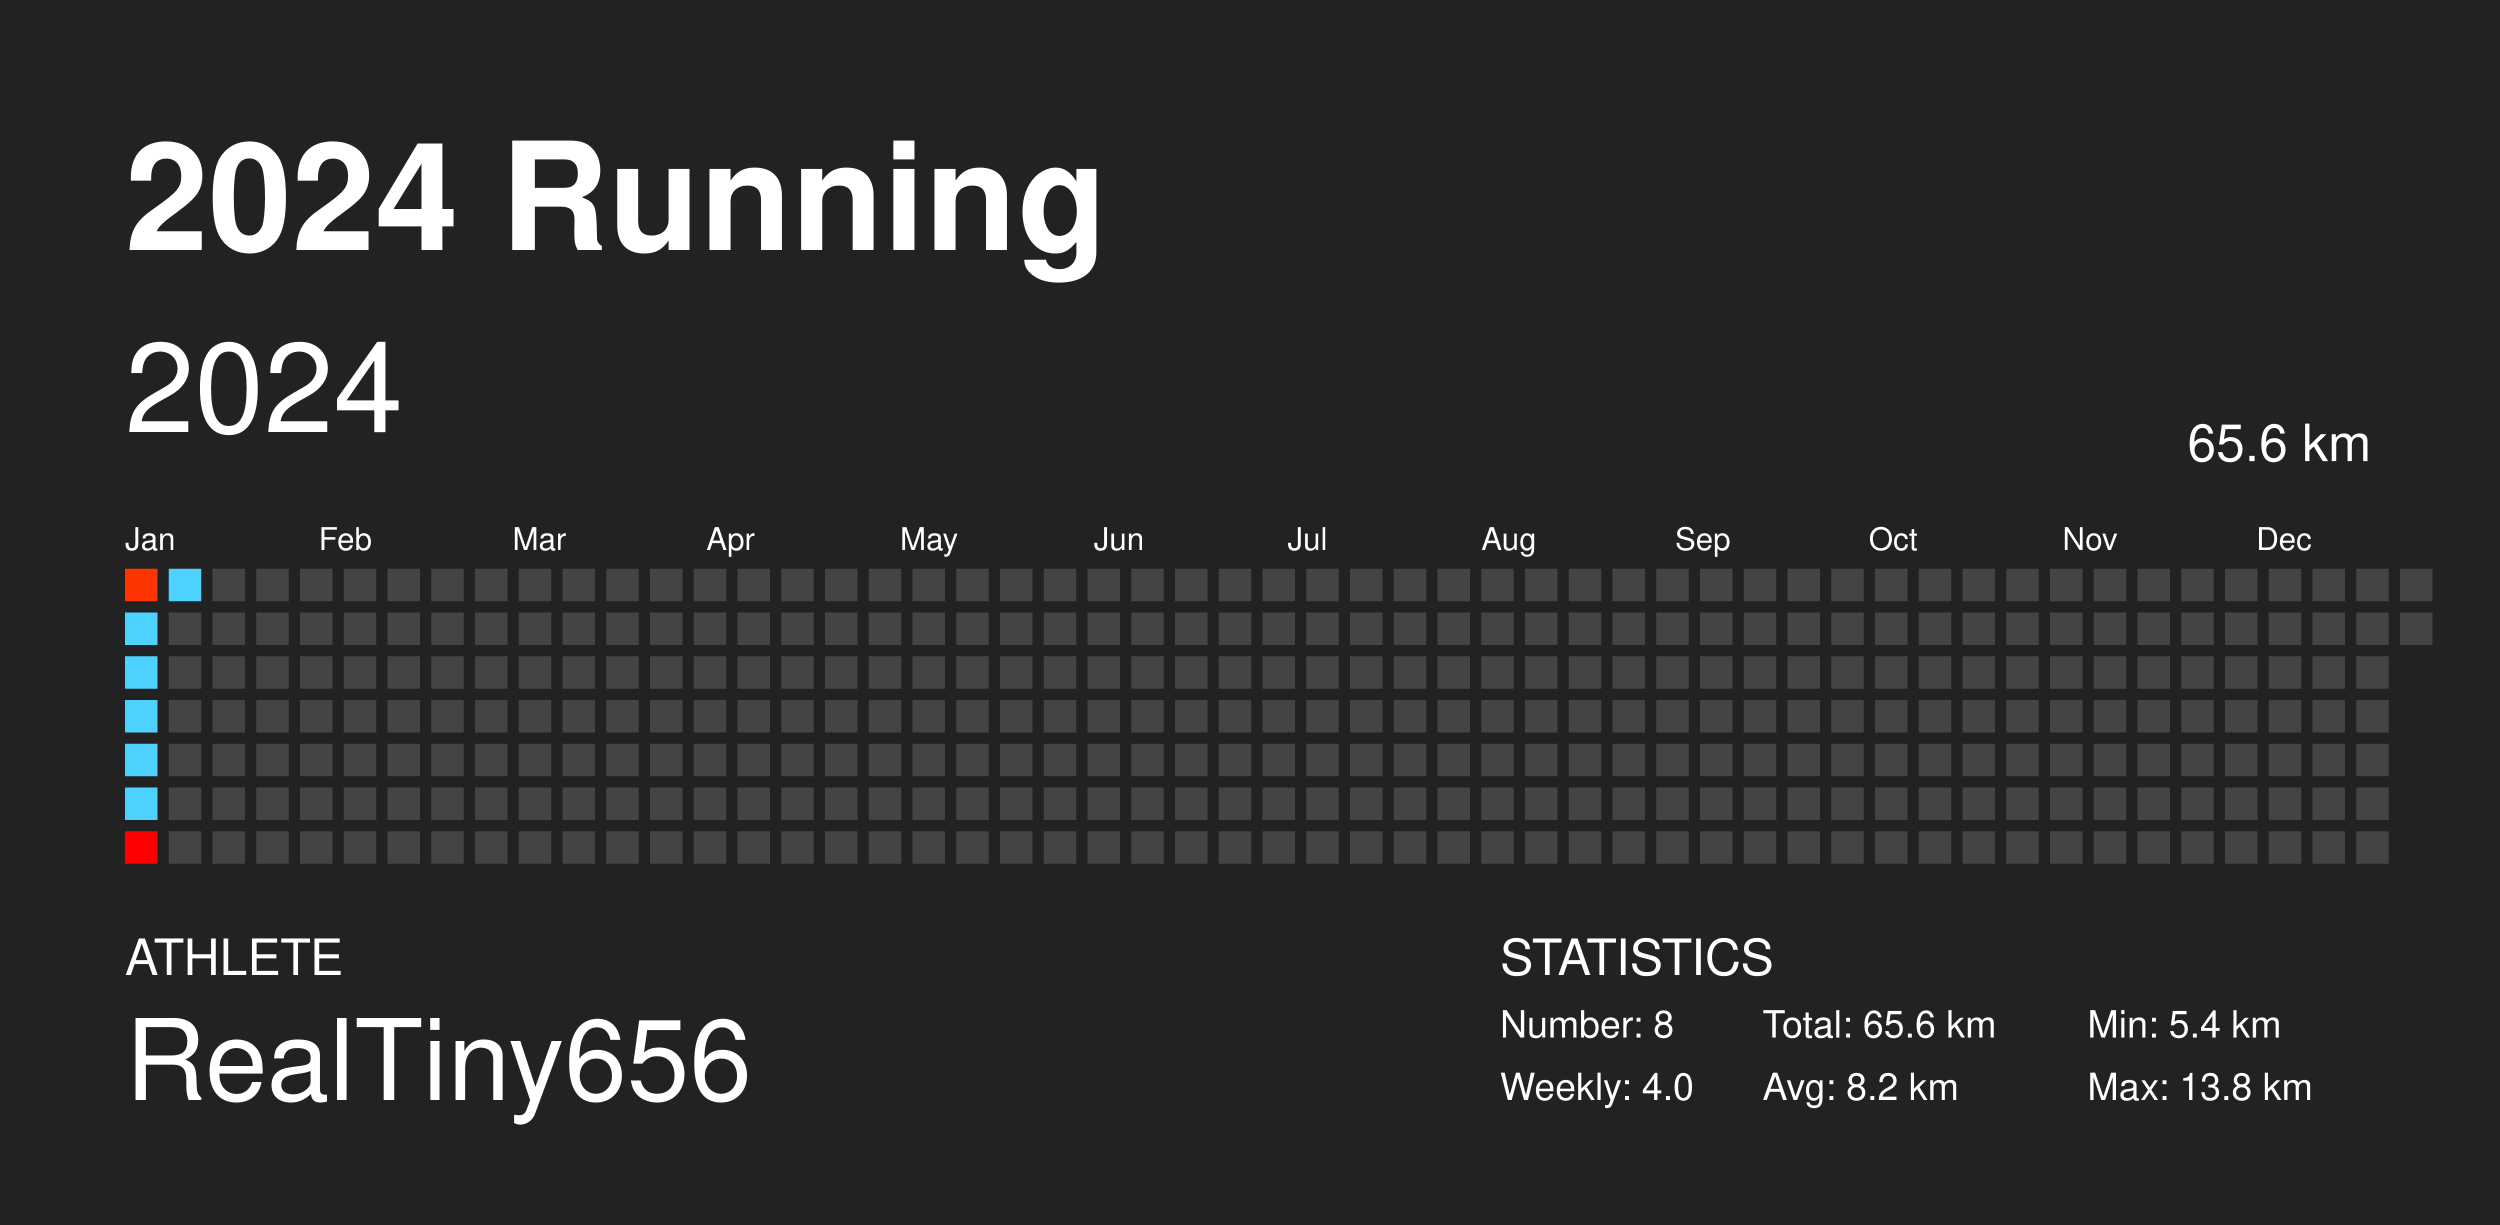
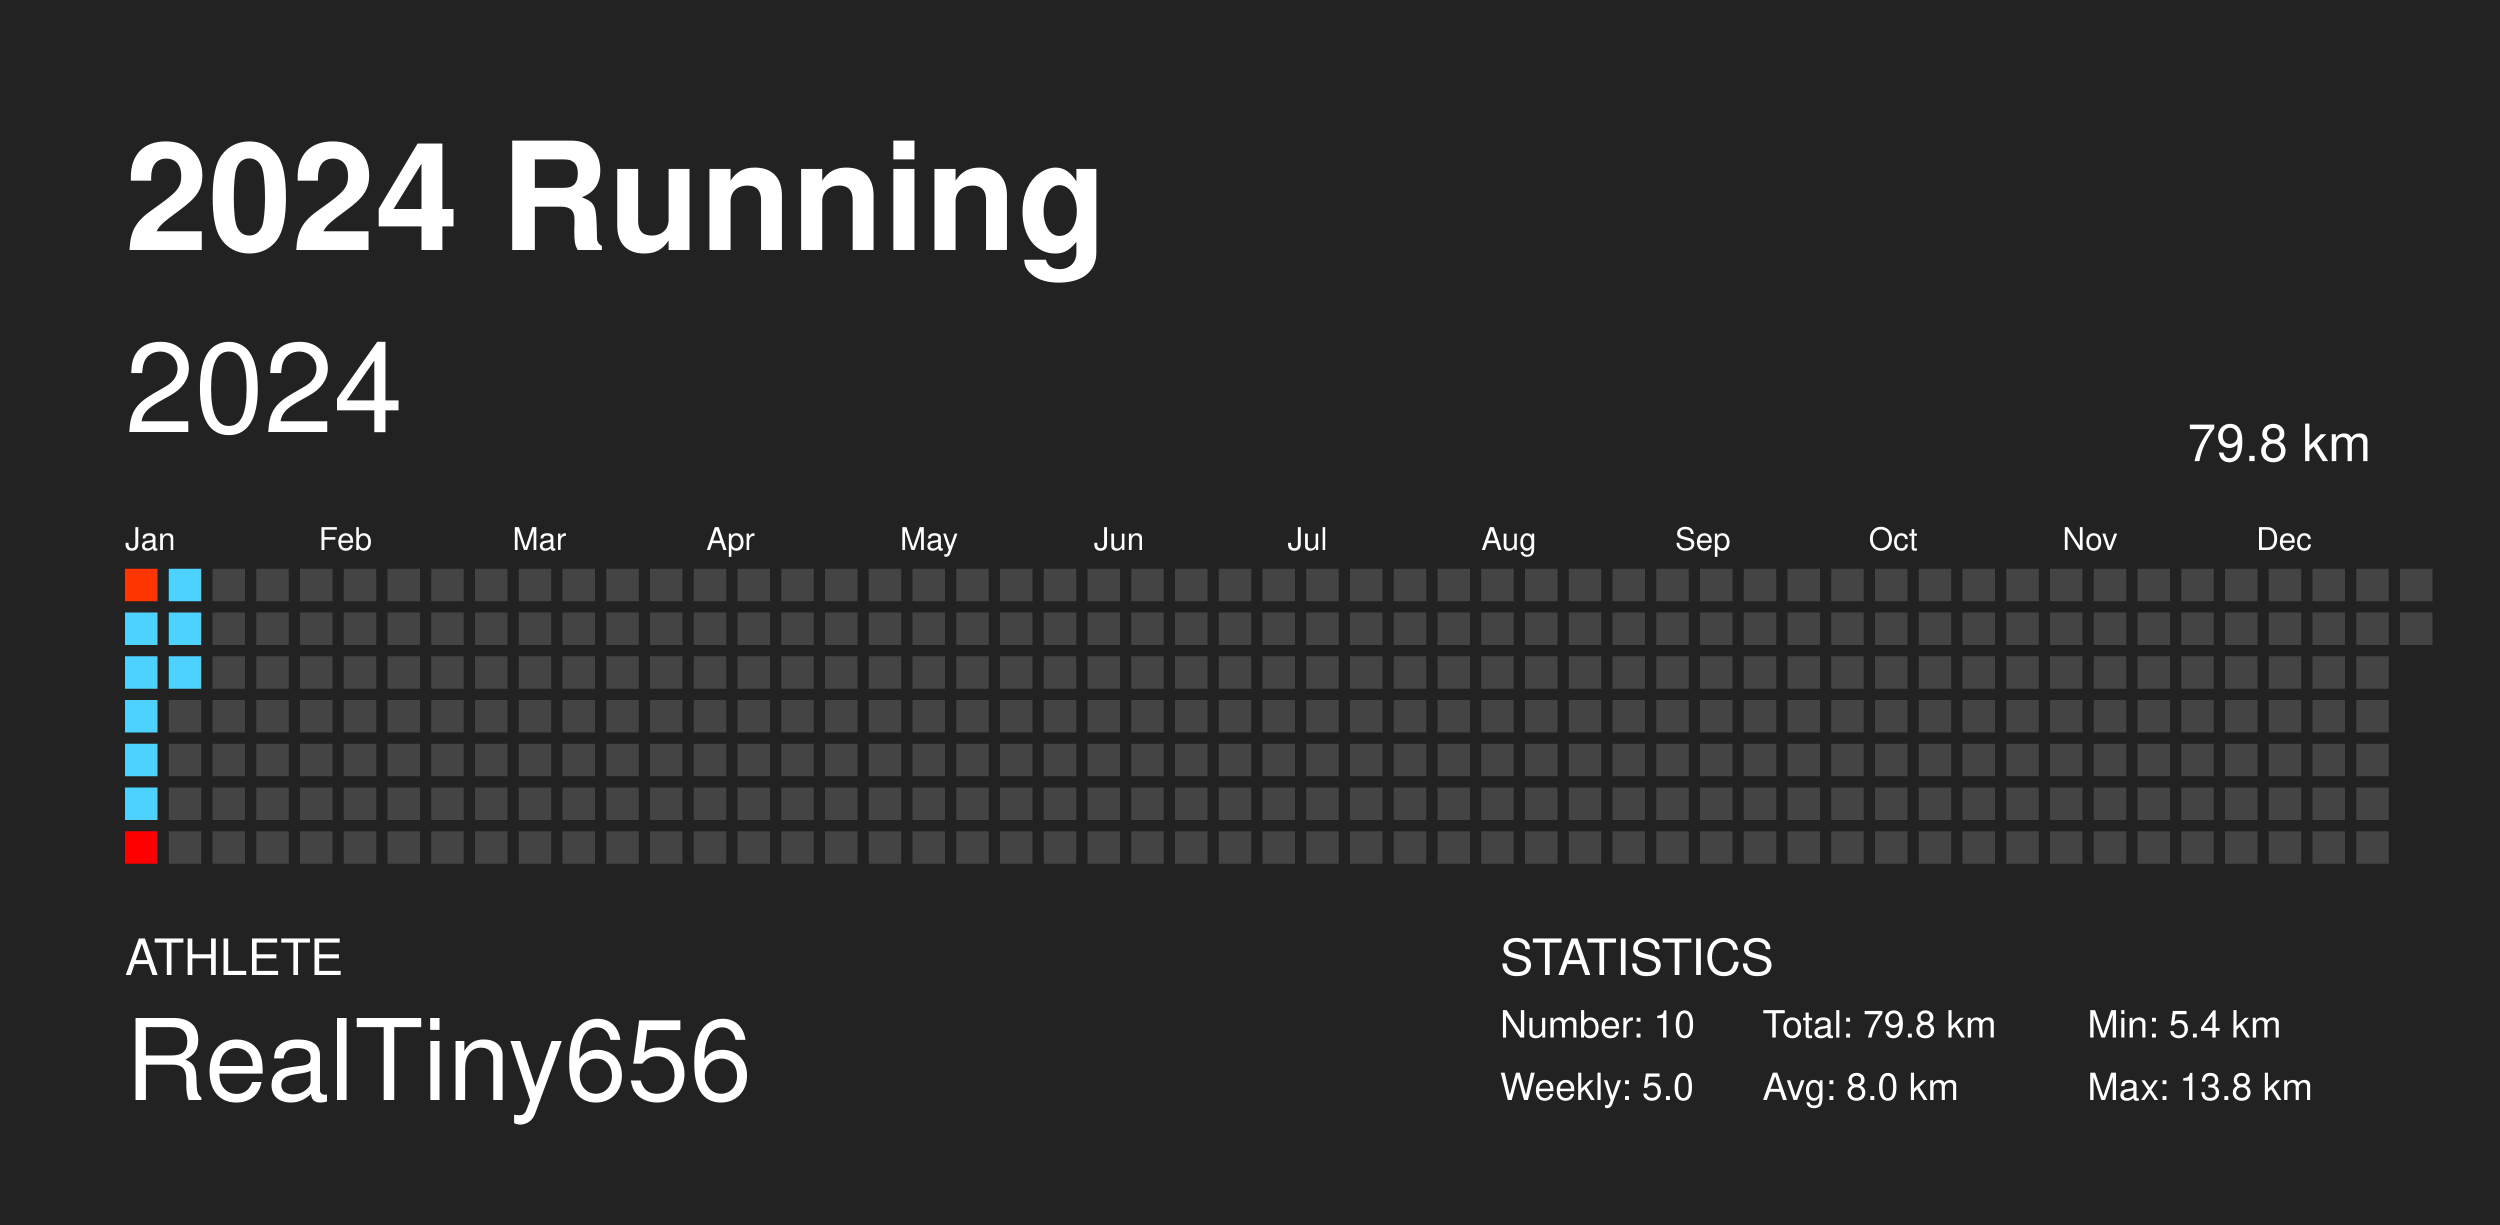
<svg xmlns="http://www.w3.org/2000/svg" baseProfile="full" height="98mm" version="1.1" viewBox="0,0,200,98" width="200mm">
  <defs />
  <rect fill="#222222" height="98" width="200" x="0" y="0" />
  <text fill="#FFFFFF" style="font-size:12px; font-family: system-ui, -apple-system, BlinkMacSystemFont, &quot;Helvetica Neue&quot;, Helvetica, &quot;Segoe UI&quot;, Arial, &quot;PingFang SC&quot;, &quot;Hiragino Sans GB&quot;, &quot;Heiti SC&quot;, &quot;Microsoft YaHei&quot;, &quot;WenQuanYi Micro Hei&quot;, sans-serif; font-weight:bold;" x="10" y="20">2024 Running</text>
  <text fill="#FFFFFF" style="font-size:4px; font-family: system-ui, -apple-system, BlinkMacSystemFont, &quot;Helvetica Neue&quot;, Helvetica, &quot;Segoe UI&quot;, Arial, &quot;PingFang SC&quot;, &quot;Hiragino Sans GB&quot;, &quot;Heiti SC&quot;, &quot;Microsoft YaHei&quot;, &quot;WenQuanYi Micro Hei&quot;, sans-serif;" x="10" y="78">ATHLETE</text>
  <text fill="#FFFFFF" style="font-size:9px; font-family: system-ui, -apple-system, BlinkMacSystemFont, &quot;Helvetica Neue&quot;, Helvetica, &quot;Segoe UI&quot;, Arial, &quot;PingFang SC&quot;, &quot;Hiragino Sans GB&quot;, &quot;Heiti SC&quot;, &quot;Microsoft YaHei&quot;, &quot;WenQuanYi Micro Hei&quot;, sans-serif;" x="10" y="88">RealTiny656</text>
  <text fill="#FFFFFF" style="font-size:4px; font-family: system-ui, -apple-system, BlinkMacSystemFont, &quot;Helvetica Neue&quot;, Helvetica, &quot;Segoe UI&quot;, Arial, &quot;PingFang SC&quot;, &quot;Hiragino Sans GB&quot;, &quot;Heiti SC&quot;, &quot;Microsoft YaHei&quot;, &quot;WenQuanYi Micro Hei&quot;, sans-serif;" x="120" y="78">STATISTICS</text>
-   <text fill="#FFFFFF" style="font-size:3px; font-family: system-ui, -apple-system, BlinkMacSystemFont, &quot;Helvetica Neue&quot;, Helvetica, &quot;Segoe UI&quot;, Arial, &quot;PingFang SC&quot;, &quot;Hiragino Sans GB&quot;, &quot;Heiti SC&quot;, &quot;Microsoft YaHei&quot;, &quot;WenQuanYi Micro Hei&quot;, sans-serif;" x="120" y="83">Number: 8</text>
-   <text fill="#FFFFFF" style="font-size:3px; font-family: system-ui, -apple-system, BlinkMacSystemFont, &quot;Helvetica Neue&quot;, Helvetica, &quot;Segoe UI&quot;, Arial, &quot;PingFang SC&quot;, &quot;Hiragino Sans GB&quot;, &quot;Heiti SC&quot;, &quot;Microsoft YaHei&quot;, &quot;WenQuanYi Micro Hei&quot;, sans-serif;" x="120" y="88">Weekly: 4.0</text>
-   <text fill="#FFFFFF" style="font-size:3px; font-family: system-ui, -apple-system, BlinkMacSystemFont, &quot;Helvetica Neue&quot;, Helvetica, &quot;Segoe UI&quot;, Arial, &quot;PingFang SC&quot;, &quot;Hiragino Sans GB&quot;, &quot;Heiti SC&quot;, &quot;Microsoft YaHei&quot;, &quot;WenQuanYi Micro Hei&quot;, sans-serif;" x="141" y="83">Total: 65.6 km</text>
-   <text fill="#FFFFFF" style="font-size:3px; font-family: system-ui, -apple-system, BlinkMacSystemFont, &quot;Helvetica Neue&quot;, Helvetica, &quot;Segoe UI&quot;, Arial, &quot;PingFang SC&quot;, &quot;Hiragino Sans GB&quot;, &quot;Heiti SC&quot;, &quot;Microsoft YaHei&quot;, &quot;WenQuanYi Micro Hei&quot;, sans-serif;" x="141" y="88">Avg: 8.2 km</text>
+   <text fill="#FFFFFF" style="font-size:3px; font-family: system-ui, -apple-system, BlinkMacSystemFont, &quot;Helvetica Neue&quot;, Helvetica, &quot;Segoe UI&quot;, Arial, &quot;PingFang SC&quot;, &quot;Hiragino Sans GB&quot;, &quot;Heiti SC&quot;, &quot;Microsoft YaHei&quot;, &quot;WenQuanYi Micro Hei&quot;, sans-serif;" x="120" y="83">Number: 10</text>
+   <text fill="#FFFFFF" style="font-size:3px; font-family: system-ui, -apple-system, BlinkMacSystemFont, &quot;Helvetica Neue&quot;, Helvetica, &quot;Segoe UI&quot;, Arial, &quot;PingFang SC&quot;, &quot;Hiragino Sans GB&quot;, &quot;Heiti SC&quot;, &quot;Microsoft YaHei&quot;, &quot;WenQuanYi Micro Hei&quot;, sans-serif;" x="120" y="88">Weekly: 5.0</text>
+   <text fill="#FFFFFF" style="font-size:3px; font-family: system-ui, -apple-system, BlinkMacSystemFont, &quot;Helvetica Neue&quot;, Helvetica, &quot;Segoe UI&quot;, Arial, &quot;PingFang SC&quot;, &quot;Hiragino Sans GB&quot;, &quot;Heiti SC&quot;, &quot;Microsoft YaHei&quot;, &quot;WenQuanYi Micro Hei&quot;, sans-serif;" x="141" y="83">Total: 79.8 km</text>
+   <text fill="#FFFFFF" style="font-size:3px; font-family: system-ui, -apple-system, BlinkMacSystemFont, &quot;Helvetica Neue&quot;, Helvetica, &quot;Segoe UI&quot;, Arial, &quot;PingFang SC&quot;, &quot;Hiragino Sans GB&quot;, &quot;Heiti SC&quot;, &quot;Microsoft YaHei&quot;, &quot;WenQuanYi Micro Hei&quot;, sans-serif;" x="141" y="88">Avg: 8.0 km</text>
  <text fill="#FFFFFF" style="font-size:3px; font-family: system-ui, -apple-system, BlinkMacSystemFont, &quot;Helvetica Neue&quot;, Helvetica, &quot;Segoe UI&quot;, Arial, &quot;PingFang SC&quot;, &quot;Hiragino Sans GB&quot;, &quot;Heiti SC&quot;, &quot;Microsoft YaHei&quot;, &quot;WenQuanYi Micro Hei&quot;, sans-serif;" x="167" y="83">Min: 5.4 km</text>
  <text fill="#FFFFFF" style="font-size:3px; font-family: system-ui, -apple-system, BlinkMacSystemFont, &quot;Helvetica Neue&quot;, Helvetica, &quot;Segoe UI&quot;, Arial, &quot;PingFang SC&quot;, &quot;Hiragino Sans GB&quot;, &quot;Heiti SC&quot;, &quot;Microsoft YaHei&quot;, &quot;WenQuanYi Micro Hei&quot;, sans-serif;" x="167" y="88">Max: 13.8 km</text>
  <text dominant-baseline="hanging" fill="#FFFFFF" style="font-size:10.0px; font-family: system-ui, -apple-system, BlinkMacSystemFont, &quot;Helvetica Neue&quot;, Helvetica, &quot;Segoe UI&quot;, Arial, &quot;PingFang SC&quot;, &quot;Hiragino Sans GB&quot;, &quot;Heiti SC&quot;, &quot;Microsoft YaHei&quot;, &quot;WenQuanYi Micro Hei&quot;, sans-serif;" x="10" y="30">2024</text>
-   <text dominant-baseline="hanging" fill="#FFFFFF" style="font-size:4.125px; font-family: system-ui, -apple-system, BlinkMacSystemFont, &quot;Helvetica Neue&quot;, Helvetica, &quot;Segoe UI&quot;, Arial, &quot;PingFang SC&quot;, &quot;Hiragino Sans GB&quot;, &quot;Heiti SC&quot;, &quot;Microsoft YaHei&quot;, &quot;WenQuanYi Micro Hei&quot;, sans-serif;" x="175" y="35">65.6 km</text>
+   <text dominant-baseline="hanging" fill="#FFFFFF" style="font-size:4.125px; font-family: system-ui, -apple-system, BlinkMacSystemFont, &quot;Helvetica Neue&quot;, Helvetica, &quot;Segoe UI&quot;, Arial, &quot;PingFang SC&quot;, &quot;Hiragino Sans GB&quot;, &quot;Heiti SC&quot;, &quot;Microsoft YaHei&quot;, &quot;WenQuanYi Micro Hei&quot;, sans-serif;" x="175" y="35">79.8 km</text>
  <text fill="#FFFFFF" style="font-size:2.5px; font-family: system-ui, -apple-system, BlinkMacSystemFont, &quot;Helvetica Neue&quot;, Helvetica, &quot;Segoe UI&quot;, Arial, &quot;PingFang SC&quot;, &quot;Hiragino Sans GB&quot;, &quot;Heiti SC&quot;, &quot;Microsoft YaHei&quot;, &quot;WenQuanYi Micro Hei&quot;, sans-serif;" x="10.0" y="44">Jan</text>
  <text fill="#FFFFFF" style="font-size:2.5px; font-family: system-ui, -apple-system, BlinkMacSystemFont, &quot;Helvetica Neue&quot;, Helvetica, &quot;Segoe UI&quot;, Arial, &quot;PingFang SC&quot;, &quot;Hiragino Sans GB&quot;, &quot;Heiti SC&quot;, &quot;Microsoft YaHei&quot;, &quot;WenQuanYi Micro Hei&quot;, sans-serif;" x="25.5" y="44">Feb</text>
  <text fill="#FFFFFF" style="font-size:2.5px; font-family: system-ui, -apple-system, BlinkMacSystemFont, &quot;Helvetica Neue&quot;, Helvetica, &quot;Segoe UI&quot;, Arial, &quot;PingFang SC&quot;, &quot;Hiragino Sans GB&quot;, &quot;Heiti SC&quot;, &quot;Microsoft YaHei&quot;, &quot;WenQuanYi Micro Hei&quot;, sans-serif;" x="41.0" y="44">Mar</text>
  <text fill="#FFFFFF" style="font-size:2.5px; font-family: system-ui, -apple-system, BlinkMacSystemFont, &quot;Helvetica Neue&quot;, Helvetica, &quot;Segoe UI&quot;, Arial, &quot;PingFang SC&quot;, &quot;Hiragino Sans GB&quot;, &quot;Heiti SC&quot;, &quot;Microsoft YaHei&quot;, &quot;WenQuanYi Micro Hei&quot;, sans-serif;" x="56.5" y="44">Apr</text>
  <text fill="#FFFFFF" style="font-size:2.5px; font-family: system-ui, -apple-system, BlinkMacSystemFont, &quot;Helvetica Neue&quot;, Helvetica, &quot;Segoe UI&quot;, Arial, &quot;PingFang SC&quot;, &quot;Hiragino Sans GB&quot;, &quot;Heiti SC&quot;, &quot;Microsoft YaHei&quot;, &quot;WenQuanYi Micro Hei&quot;, sans-serif;" x="72.0" y="44">May</text>
  <text fill="#FFFFFF" style="font-size:2.5px; font-family: system-ui, -apple-system, BlinkMacSystemFont, &quot;Helvetica Neue&quot;, Helvetica, &quot;Segoe UI&quot;, Arial, &quot;PingFang SC&quot;, &quot;Hiragino Sans GB&quot;, &quot;Heiti SC&quot;, &quot;Microsoft YaHei&quot;, &quot;WenQuanYi Micro Hei&quot;, sans-serif;" x="87.5" y="44">Jun</text>
  <text fill="#FFFFFF" style="font-size:2.5px; font-family: system-ui, -apple-system, BlinkMacSystemFont, &quot;Helvetica Neue&quot;, Helvetica, &quot;Segoe UI&quot;, Arial, &quot;PingFang SC&quot;, &quot;Hiragino Sans GB&quot;, &quot;Heiti SC&quot;, &quot;Microsoft YaHei&quot;, &quot;WenQuanYi Micro Hei&quot;, sans-serif;" x="103.0" y="44">Jul</text>
  <text fill="#FFFFFF" style="font-size:2.5px; font-family: system-ui, -apple-system, BlinkMacSystemFont, &quot;Helvetica Neue&quot;, Helvetica, &quot;Segoe UI&quot;, Arial, &quot;PingFang SC&quot;, &quot;Hiragino Sans GB&quot;, &quot;Heiti SC&quot;, &quot;Microsoft YaHei&quot;, &quot;WenQuanYi Micro Hei&quot;, sans-serif;" x="118.5" y="44">Aug</text>
  <text fill="#FFFFFF" style="font-size:2.5px; font-family: system-ui, -apple-system, BlinkMacSystemFont, &quot;Helvetica Neue&quot;, Helvetica, &quot;Segoe UI&quot;, Arial, &quot;PingFang SC&quot;, &quot;Hiragino Sans GB&quot;, &quot;Heiti SC&quot;, &quot;Microsoft YaHei&quot;, &quot;WenQuanYi Micro Hei&quot;, sans-serif;" x="134.0" y="44">Sep</text>
  <text fill="#FFFFFF" style="font-size:2.5px; font-family: system-ui, -apple-system, BlinkMacSystemFont, &quot;Helvetica Neue&quot;, Helvetica, &quot;Segoe UI&quot;, Arial, &quot;PingFang SC&quot;, &quot;Hiragino Sans GB&quot;, &quot;Heiti SC&quot;, &quot;Microsoft YaHei&quot;, &quot;WenQuanYi Micro Hei&quot;, sans-serif;" x="149.5" y="44">Oct</text>
  <text fill="#FFFFFF" style="font-size:2.5px; font-family: system-ui, -apple-system, BlinkMacSystemFont, &quot;Helvetica Neue&quot;, Helvetica, &quot;Segoe UI&quot;, Arial, &quot;PingFang SC&quot;, &quot;Hiragino Sans GB&quot;, &quot;Heiti SC&quot;, &quot;Microsoft YaHei&quot;, &quot;WenQuanYi Micro Hei&quot;, sans-serif;" x="165.0" y="44">Nov</text>
  <text fill="#FFFFFF" style="font-size:2.5px; font-family: system-ui, -apple-system, BlinkMacSystemFont, &quot;Helvetica Neue&quot;, Helvetica, &quot;Segoe UI&quot;, Arial, &quot;PingFang SC&quot;, &quot;Hiragino Sans GB&quot;, &quot;Heiti SC&quot;, &quot;Microsoft YaHei&quot;, &quot;WenQuanYi Micro Hei&quot;, sans-serif;" x="180.5" y="44">Dec</text>
  <rect fill="#ff3500" height="2.6" width="2.6" x="10.0" y="45.5" />
  <rect fill="#4dd2ff" height="2.6" width="2.6" x="10.0" y="49.0" />
  <rect fill="#4dd2ff" height="2.6" width="2.6" x="10.0" y="52.5" />
  <rect fill="#4dd2ff" height="2.6" width="2.6" x="10.0" y="56.0" />
  <rect fill="#4dd2ff" height="2.6" width="2.6" x="10.0" y="59.5" />
  <rect fill="#4dd2ff" height="2.6" width="2.6" x="10.0" y="63.0" />
  <rect fill="#ff0000" height="2.6" width="2.6" x="10.0" y="66.5" />
  <rect fill="#4dd2ff" height="2.6" width="2.6" x="13.5" y="45.5" />
-   <rect fill="#444444" height="2.6" width="2.6" x="13.5" y="49.0" />
-   <rect fill="#444444" height="2.6" width="2.6" x="13.5" y="52.5" />
+   <rect fill="#4dd2ff" height="2.6" width="2.6" x="13.5" y="49.0" />
+   <rect fill="#4dd2ff" height="2.6" width="2.6" x="13.5" y="52.5" />
  <rect fill="#444444" height="2.6" width="2.6" x="13.5" y="56.0" />
  <rect fill="#444444" height="2.6" width="2.6" x="13.5" y="59.5" />
  <rect fill="#444444" height="2.6" width="2.6" x="13.5" y="63.0" />
  <rect fill="#444444" height="2.6" width="2.6" x="13.5" y="66.5" />
  <rect fill="#444444" height="2.6" width="2.6" x="17.0" y="45.5" />
  <rect fill="#444444" height="2.6" width="2.6" x="17.0" y="49.0" />
  <rect fill="#444444" height="2.6" width="2.6" x="17.0" y="52.5" />
  <rect fill="#444444" height="2.6" width="2.6" x="17.0" y="56.0" />
  <rect fill="#444444" height="2.6" width="2.6" x="17.0" y="59.5" />
  <rect fill="#444444" height="2.6" width="2.6" x="17.0" y="63.0" />
  <rect fill="#444444" height="2.6" width="2.6" x="17.0" y="66.5" />
  <rect fill="#444444" height="2.6" width="2.6" x="20.5" y="45.5" />
  <rect fill="#444444" height="2.6" width="2.6" x="20.5" y="49.0" />
  <rect fill="#444444" height="2.6" width="2.6" x="20.5" y="52.5" />
  <rect fill="#444444" height="2.6" width="2.6" x="20.5" y="56.0" />
  <rect fill="#444444" height="2.6" width="2.6" x="20.5" y="59.5" />
  <rect fill="#444444" height="2.6" width="2.6" x="20.5" y="63.0" />
  <rect fill="#444444" height="2.6" width="2.6" x="20.5" y="66.5" />
  <rect fill="#444444" height="2.6" width="2.6" x="24.0" y="45.5" />
  <rect fill="#444444" height="2.6" width="2.6" x="24.0" y="49.0" />
  <rect fill="#444444" height="2.6" width="2.6" x="24.0" y="52.5" />
  <rect fill="#444444" height="2.6" width="2.6" x="24.0" y="56.0" />
  <rect fill="#444444" height="2.6" width="2.6" x="24.0" y="59.5" />
  <rect fill="#444444" height="2.6" width="2.6" x="24.0" y="63.0" />
  <rect fill="#444444" height="2.6" width="2.6" x="24.0" y="66.5" />
  <rect fill="#444444" height="2.6" width="2.6" x="27.5" y="45.5" />
  <rect fill="#444444" height="2.6" width="2.6" x="27.5" y="49.0" />
  <rect fill="#444444" height="2.6" width="2.6" x="27.5" y="52.5" />
  <rect fill="#444444" height="2.6" width="2.6" x="27.5" y="56.0" />
  <rect fill="#444444" height="2.6" width="2.6" x="27.5" y="59.5" />
  <rect fill="#444444" height="2.6" width="2.6" x="27.5" y="63.0" />
  <rect fill="#444444" height="2.6" width="2.6" x="27.5" y="66.5" />
  <rect fill="#444444" height="2.6" width="2.6" x="31.0" y="45.5" />
  <rect fill="#444444" height="2.6" width="2.6" x="31.0" y="49.0" />
  <rect fill="#444444" height="2.6" width="2.6" x="31.0" y="52.5" />
  <rect fill="#444444" height="2.6" width="2.6" x="31.0" y="56.0" />
  <rect fill="#444444" height="2.6" width="2.6" x="31.0" y="59.5" />
  <rect fill="#444444" height="2.6" width="2.6" x="31.0" y="63.0" />
  <rect fill="#444444" height="2.6" width="2.6" x="31.0" y="66.5" />
  <rect fill="#444444" height="2.6" width="2.6" x="34.5" y="45.5" />
  <rect fill="#444444" height="2.6" width="2.6" x="34.5" y="49.0" />
  <rect fill="#444444" height="2.6" width="2.6" x="34.5" y="52.5" />
  <rect fill="#444444" height="2.6" width="2.6" x="34.5" y="56.0" />
  <rect fill="#444444" height="2.6" width="2.6" x="34.5" y="59.5" />
  <rect fill="#444444" height="2.6" width="2.6" x="34.5" y="63.0" />
  <rect fill="#444444" height="2.6" width="2.6" x="34.5" y="66.5" />
  <rect fill="#444444" height="2.6" width="2.6" x="38.0" y="45.5" />
  <rect fill="#444444" height="2.6" width="2.6" x="38.0" y="49.0" />
  <rect fill="#444444" height="2.6" width="2.6" x="38.0" y="52.5" />
  <rect fill="#444444" height="2.6" width="2.6" x="38.0" y="56.0" />
  <rect fill="#444444" height="2.6" width="2.6" x="38.0" y="59.5" />
  <rect fill="#444444" height="2.6" width="2.6" x="38.0" y="63.0" />
  <rect fill="#444444" height="2.6" width="2.6" x="38.0" y="66.5" />
  <rect fill="#444444" height="2.6" width="2.6" x="41.5" y="45.5" />
  <rect fill="#444444" height="2.6" width="2.6" x="41.5" y="49.0" />
  <rect fill="#444444" height="2.6" width="2.6" x="41.5" y="52.5" />
  <rect fill="#444444" height="2.6" width="2.6" x="41.5" y="56.0" />
  <rect fill="#444444" height="2.6" width="2.6" x="41.5" y="59.5" />
  <rect fill="#444444" height="2.6" width="2.6" x="41.5" y="63.0" />
  <rect fill="#444444" height="2.6" width="2.6" x="41.5" y="66.5" />
  <rect fill="#444444" height="2.6" width="2.6" x="45.0" y="45.5" />
  <rect fill="#444444" height="2.6" width="2.6" x="45.0" y="49.0" />
  <rect fill="#444444" height="2.6" width="2.6" x="45.0" y="52.5" />
  <rect fill="#444444" height="2.6" width="2.6" x="45.0" y="56.0" />
  <rect fill="#444444" height="2.6" width="2.6" x="45.0" y="59.5" />
  <rect fill="#444444" height="2.6" width="2.6" x="45.0" y="63.0" />
  <rect fill="#444444" height="2.6" width="2.6" x="45.0" y="66.5" />
  <rect fill="#444444" height="2.6" width="2.6" x="48.5" y="45.5" />
  <rect fill="#444444" height="2.6" width="2.6" x="48.5" y="49.0" />
  <rect fill="#444444" height="2.6" width="2.6" x="48.5" y="52.5" />
  <rect fill="#444444" height="2.6" width="2.6" x="48.5" y="56.0" />
  <rect fill="#444444" height="2.6" width="2.6" x="48.5" y="59.5" />
  <rect fill="#444444" height="2.6" width="2.6" x="48.5" y="63.0" />
  <rect fill="#444444" height="2.6" width="2.6" x="48.5" y="66.5" />
  <rect fill="#444444" height="2.6" width="2.6" x="52.0" y="45.5" />
  <rect fill="#444444" height="2.6" width="2.6" x="52.0" y="49.0" />
  <rect fill="#444444" height="2.6" width="2.6" x="52.0" y="52.5" />
  <rect fill="#444444" height="2.6" width="2.6" x="52.0" y="56.0" />
  <rect fill="#444444" height="2.6" width="2.6" x="52.0" y="59.5" />
  <rect fill="#444444" height="2.6" width="2.6" x="52.0" y="63.0" />
  <rect fill="#444444" height="2.6" width="2.6" x="52.0" y="66.5" />
  <rect fill="#444444" height="2.6" width="2.6" x="55.5" y="45.5" />
  <rect fill="#444444" height="2.6" width="2.6" x="55.5" y="49.0" />
  <rect fill="#444444" height="2.6" width="2.6" x="55.5" y="52.5" />
  <rect fill="#444444" height="2.6" width="2.6" x="55.5" y="56.0" />
  <rect fill="#444444" height="2.6" width="2.6" x="55.5" y="59.5" />
  <rect fill="#444444" height="2.6" width="2.6" x="55.5" y="63.0" />
  <rect fill="#444444" height="2.6" width="2.6" x="55.5" y="66.5" />
  <rect fill="#444444" height="2.6" width="2.6" x="59.0" y="45.5" />
  <rect fill="#444444" height="2.6" width="2.6" x="59.0" y="49.0" />
  <rect fill="#444444" height="2.6" width="2.6" x="59.0" y="52.5" />
  <rect fill="#444444" height="2.6" width="2.6" x="59.0" y="56.0" />
  <rect fill="#444444" height="2.6" width="2.6" x="59.0" y="59.5" />
  <rect fill="#444444" height="2.6" width="2.6" x="59.0" y="63.0" />
  <rect fill="#444444" height="2.6" width="2.6" x="59.0" y="66.5" />
  <rect fill="#444444" height="2.6" width="2.6" x="62.5" y="45.5" />
  <rect fill="#444444" height="2.6" width="2.6" x="62.5" y="49.0" />
  <rect fill="#444444" height="2.6" width="2.6" x="62.5" y="52.5" />
  <rect fill="#444444" height="2.6" width="2.6" x="62.5" y="56.0" />
  <rect fill="#444444" height="2.6" width="2.6" x="62.5" y="59.5" />
  <rect fill="#444444" height="2.6" width="2.6" x="62.5" y="63.0" />
  <rect fill="#444444" height="2.6" width="2.6" x="62.5" y="66.5" />
  <rect fill="#444444" height="2.6" width="2.6" x="66.0" y="45.5" />
  <rect fill="#444444" height="2.6" width="2.6" x="66.0" y="49.0" />
  <rect fill="#444444" height="2.6" width="2.6" x="66.0" y="52.5" />
  <rect fill="#444444" height="2.6" width="2.6" x="66.0" y="56.0" />
  <rect fill="#444444" height="2.6" width="2.6" x="66.0" y="59.5" />
  <rect fill="#444444" height="2.6" width="2.6" x="66.0" y="63.0" />
  <rect fill="#444444" height="2.6" width="2.6" x="66.0" y="66.5" />
  <rect fill="#444444" height="2.6" width="2.6" x="69.5" y="45.5" />
  <rect fill="#444444" height="2.6" width="2.6" x="69.5" y="49.0" />
  <rect fill="#444444" height="2.6" width="2.6" x="69.5" y="52.5" />
  <rect fill="#444444" height="2.6" width="2.6" x="69.5" y="56.0" />
  <rect fill="#444444" height="2.6" width="2.6" x="69.5" y="59.5" />
  <rect fill="#444444" height="2.6" width="2.6" x="69.5" y="63.0" />
  <rect fill="#444444" height="2.6" width="2.6" x="69.5" y="66.5" />
  <rect fill="#444444" height="2.6" width="2.6" x="73.0" y="45.5" />
  <rect fill="#444444" height="2.6" width="2.6" x="73.0" y="49.0" />
  <rect fill="#444444" height="2.6" width="2.6" x="73.0" y="52.5" />
  <rect fill="#444444" height="2.6" width="2.6" x="73.0" y="56.0" />
  <rect fill="#444444" height="2.6" width="2.6" x="73.0" y="59.5" />
  <rect fill="#444444" height="2.6" width="2.6" x="73.0" y="63.0" />
  <rect fill="#444444" height="2.6" width="2.6" x="73.0" y="66.5" />
  <rect fill="#444444" height="2.6" width="2.6" x="76.5" y="45.5" />
  <rect fill="#444444" height="2.6" width="2.6" x="76.5" y="49.0" />
  <rect fill="#444444" height="2.6" width="2.6" x="76.5" y="52.5" />
  <rect fill="#444444" height="2.6" width="2.6" x="76.5" y="56.0" />
  <rect fill="#444444" height="2.6" width="2.6" x="76.5" y="59.5" />
  <rect fill="#444444" height="2.6" width="2.6" x="76.5" y="63.0" />
  <rect fill="#444444" height="2.6" width="2.6" x="76.5" y="66.5" />
  <rect fill="#444444" height="2.6" width="2.6" x="80.0" y="45.5" />
  <rect fill="#444444" height="2.6" width="2.6" x="80.0" y="49.0" />
  <rect fill="#444444" height="2.6" width="2.6" x="80.0" y="52.5" />
  <rect fill="#444444" height="2.6" width="2.6" x="80.0" y="56.0" />
  <rect fill="#444444" height="2.6" width="2.6" x="80.0" y="59.5" />
  <rect fill="#444444" height="2.6" width="2.6" x="80.0" y="63.0" />
  <rect fill="#444444" height="2.6" width="2.6" x="80.0" y="66.5" />
  <rect fill="#444444" height="2.6" width="2.6" x="83.5" y="45.5" />
  <rect fill="#444444" height="2.6" width="2.6" x="83.5" y="49.0" />
  <rect fill="#444444" height="2.6" width="2.6" x="83.5" y="52.5" />
  <rect fill="#444444" height="2.6" width="2.6" x="83.5" y="56.0" />
  <rect fill="#444444" height="2.6" width="2.6" x="83.5" y="59.5" />
  <rect fill="#444444" height="2.6" width="2.6" x="83.5" y="63.0" />
  <rect fill="#444444" height="2.6" width="2.6" x="83.5" y="66.5" />
  <rect fill="#444444" height="2.6" width="2.6" x="87.0" y="45.5" />
  <rect fill="#444444" height="2.6" width="2.6" x="87.0" y="49.0" />
  <rect fill="#444444" height="2.6" width="2.6" x="87.0" y="52.5" />
  <rect fill="#444444" height="2.6" width="2.6" x="87.0" y="56.0" />
  <rect fill="#444444" height="2.6" width="2.6" x="87.0" y="59.5" />
  <rect fill="#444444" height="2.6" width="2.6" x="87.0" y="63.0" />
  <rect fill="#444444" height="2.6" width="2.6" x="87.0" y="66.5" />
  <rect fill="#444444" height="2.6" width="2.6" x="90.5" y="45.5" />
  <rect fill="#444444" height="2.6" width="2.6" x="90.5" y="49.0" />
  <rect fill="#444444" height="2.6" width="2.6" x="90.5" y="52.5" />
  <rect fill="#444444" height="2.6" width="2.6" x="90.5" y="56.0" />
  <rect fill="#444444" height="2.6" width="2.6" x="90.5" y="59.5" />
  <rect fill="#444444" height="2.6" width="2.6" x="90.5" y="63.0" />
  <rect fill="#444444" height="2.6" width="2.6" x="90.5" y="66.5" />
  <rect fill="#444444" height="2.6" width="2.6" x="94.0" y="45.5" />
  <rect fill="#444444" height="2.6" width="2.6" x="94.0" y="49.0" />
  <rect fill="#444444" height="2.6" width="2.6" x="94.0" y="52.5" />
  <rect fill="#444444" height="2.6" width="2.6" x="94.0" y="56.0" />
  <rect fill="#444444" height="2.6" width="2.6" x="94.0" y="59.5" />
  <rect fill="#444444" height="2.6" width="2.6" x="94.0" y="63.0" />
  <rect fill="#444444" height="2.6" width="2.6" x="94.0" y="66.5" />
  <rect fill="#444444" height="2.6" width="2.6" x="97.5" y="45.5" />
  <rect fill="#444444" height="2.6" width="2.6" x="97.5" y="49.0" />
  <rect fill="#444444" height="2.6" width="2.6" x="97.5" y="52.5" />
  <rect fill="#444444" height="2.6" width="2.6" x="97.5" y="56.0" />
  <rect fill="#444444" height="2.6" width="2.6" x="97.5" y="59.5" />
  <rect fill="#444444" height="2.6" width="2.6" x="97.5" y="63.0" />
  <rect fill="#444444" height="2.6" width="2.6" x="97.5" y="66.5" />
  <rect fill="#444444" height="2.6" width="2.6" x="101.0" y="45.5" />
  <rect fill="#444444" height="2.6" width="2.6" x="101.0" y="49.0" />
  <rect fill="#444444" height="2.6" width="2.6" x="101.0" y="52.5" />
  <rect fill="#444444" height="2.6" width="2.6" x="101.0" y="56.0" />
  <rect fill="#444444" height="2.6" width="2.6" x="101.0" y="59.5" />
  <rect fill="#444444" height="2.6" width="2.6" x="101.0" y="63.0" />
  <rect fill="#444444" height="2.6" width="2.6" x="101.0" y="66.5" />
  <rect fill="#444444" height="2.6" width="2.6" x="104.5" y="45.5" />
  <rect fill="#444444" height="2.6" width="2.6" x="104.5" y="49.0" />
  <rect fill="#444444" height="2.6" width="2.6" x="104.5" y="52.5" />
  <rect fill="#444444" height="2.6" width="2.6" x="104.5" y="56.0" />
  <rect fill="#444444" height="2.6" width="2.6" x="104.5" y="59.5" />
  <rect fill="#444444" height="2.6" width="2.6" x="104.5" y="63.0" />
  <rect fill="#444444" height="2.6" width="2.6" x="104.5" y="66.5" />
  <rect fill="#444444" height="2.6" width="2.6" x="108.0" y="45.5" />
  <rect fill="#444444" height="2.6" width="2.6" x="108.0" y="49.0" />
  <rect fill="#444444" height="2.6" width="2.6" x="108.0" y="52.5" />
  <rect fill="#444444" height="2.6" width="2.6" x="108.0" y="56.0" />
  <rect fill="#444444" height="2.6" width="2.6" x="108.0" y="59.5" />
  <rect fill="#444444" height="2.6" width="2.6" x="108.0" y="63.0" />
  <rect fill="#444444" height="2.6" width="2.6" x="108.0" y="66.5" />
  <rect fill="#444444" height="2.6" width="2.6" x="111.5" y="45.5" />
  <rect fill="#444444" height="2.6" width="2.6" x="111.5" y="49.0" />
  <rect fill="#444444" height="2.6" width="2.6" x="111.5" y="52.5" />
  <rect fill="#444444" height="2.6" width="2.6" x="111.5" y="56.0" />
  <rect fill="#444444" height="2.6" width="2.6" x="111.5" y="59.5" />
  <rect fill="#444444" height="2.6" width="2.6" x="111.5" y="63.0" />
  <rect fill="#444444" height="2.6" width="2.6" x="111.5" y="66.5" />
  <rect fill="#444444" height="2.6" width="2.6" x="115.0" y="45.5" />
  <rect fill="#444444" height="2.6" width="2.6" x="115.0" y="49.0" />
  <rect fill="#444444" height="2.6" width="2.6" x="115.0" y="52.5" />
  <rect fill="#444444" height="2.6" width="2.6" x="115.0" y="56.0" />
  <rect fill="#444444" height="2.6" width="2.6" x="115.0" y="59.5" />
  <rect fill="#444444" height="2.6" width="2.6" x="115.0" y="63.0" />
  <rect fill="#444444" height="2.6" width="2.6" x="115.0" y="66.5" />
  <rect fill="#444444" height="2.6" width="2.6" x="118.5" y="45.5" />
  <rect fill="#444444" height="2.6" width="2.6" x="118.5" y="49.0" />
  <rect fill="#444444" height="2.6" width="2.6" x="118.5" y="52.5" />
  <rect fill="#444444" height="2.6" width="2.6" x="118.5" y="56.0" />
  <rect fill="#444444" height="2.6" width="2.6" x="118.5" y="59.5" />
  <rect fill="#444444" height="2.6" width="2.6" x="118.5" y="63.0" />
  <rect fill="#444444" height="2.6" width="2.6" x="118.5" y="66.5" />
  <rect fill="#444444" height="2.6" width="2.6" x="122.0" y="45.5" />
  <rect fill="#444444" height="2.6" width="2.6" x="122.0" y="49.0" />
  <rect fill="#444444" height="2.6" width="2.6" x="122.0" y="52.5" />
  <rect fill="#444444" height="2.6" width="2.6" x="122.0" y="56.0" />
  <rect fill="#444444" height="2.6" width="2.6" x="122.0" y="59.5" />
  <rect fill="#444444" height="2.6" width="2.6" x="122.0" y="63.0" />
  <rect fill="#444444" height="2.6" width="2.6" x="122.0" y="66.5" />
  <rect fill="#444444" height="2.6" width="2.6" x="125.5" y="45.5" />
  <rect fill="#444444" height="2.6" width="2.6" x="125.5" y="49.0" />
  <rect fill="#444444" height="2.6" width="2.6" x="125.5" y="52.5" />
  <rect fill="#444444" height="2.6" width="2.6" x="125.5" y="56.0" />
  <rect fill="#444444" height="2.6" width="2.6" x="125.5" y="59.5" />
  <rect fill="#444444" height="2.6" width="2.6" x="125.5" y="63.0" />
  <rect fill="#444444" height="2.6" width="2.6" x="125.5" y="66.5" />
  <rect fill="#444444" height="2.6" width="2.6" x="129.0" y="45.5" />
  <rect fill="#444444" height="2.6" width="2.6" x="129.0" y="49.0" />
  <rect fill="#444444" height="2.6" width="2.6" x="129.0" y="52.5" />
  <rect fill="#444444" height="2.6" width="2.6" x="129.0" y="56.0" />
  <rect fill="#444444" height="2.6" width="2.6" x="129.0" y="59.5" />
  <rect fill="#444444" height="2.6" width="2.6" x="129.0" y="63.0" />
  <rect fill="#444444" height="2.6" width="2.6" x="129.0" y="66.5" />
  <rect fill="#444444" height="2.6" width="2.6" x="132.5" y="45.5" />
  <rect fill="#444444" height="2.6" width="2.6" x="132.5" y="49.0" />
  <rect fill="#444444" height="2.6" width="2.6" x="132.5" y="52.5" />
  <rect fill="#444444" height="2.6" width="2.6" x="132.5" y="56.0" />
  <rect fill="#444444" height="2.6" width="2.6" x="132.5" y="59.5" />
  <rect fill="#444444" height="2.6" width="2.6" x="132.5" y="63.0" />
  <rect fill="#444444" height="2.6" width="2.6" x="132.5" y="66.5" />
  <rect fill="#444444" height="2.6" width="2.6" x="136.0" y="45.5" />
  <rect fill="#444444" height="2.6" width="2.6" x="136.0" y="49.0" />
  <rect fill="#444444" height="2.6" width="2.6" x="136.0" y="52.5" />
  <rect fill="#444444" height="2.6" width="2.6" x="136.0" y="56.0" />
  <rect fill="#444444" height="2.6" width="2.6" x="136.0" y="59.5" />
  <rect fill="#444444" height="2.6" width="2.6" x="136.0" y="63.0" />
  <rect fill="#444444" height="2.6" width="2.6" x="136.0" y="66.5" />
  <rect fill="#444444" height="2.6" width="2.6" x="139.5" y="45.5" />
  <rect fill="#444444" height="2.6" width="2.6" x="139.5" y="49.0" />
  <rect fill="#444444" height="2.6" width="2.6" x="139.5" y="52.5" />
  <rect fill="#444444" height="2.6" width="2.6" x="139.5" y="56.0" />
  <rect fill="#444444" height="2.6" width="2.6" x="139.5" y="59.5" />
  <rect fill="#444444" height="2.6" width="2.6" x="139.5" y="63.0" />
  <rect fill="#444444" height="2.6" width="2.6" x="139.5" y="66.5" />
  <rect fill="#444444" height="2.6" width="2.6" x="143.0" y="45.5" />
  <rect fill="#444444" height="2.6" width="2.6" x="143.0" y="49.0" />
  <rect fill="#444444" height="2.6" width="2.6" x="143.0" y="52.5" />
  <rect fill="#444444" height="2.6" width="2.6" x="143.0" y="56.0" />
  <rect fill="#444444" height="2.6" width="2.6" x="143.0" y="59.5" />
  <rect fill="#444444" height="2.6" width="2.6" x="143.0" y="63.0" />
  <rect fill="#444444" height="2.6" width="2.6" x="143.0" y="66.5" />
  <rect fill="#444444" height="2.6" width="2.6" x="146.5" y="45.5" />
  <rect fill="#444444" height="2.6" width="2.6" x="146.5" y="49.0" />
  <rect fill="#444444" height="2.6" width="2.6" x="146.5" y="52.5" />
  <rect fill="#444444" height="2.6" width="2.6" x="146.5" y="56.0" />
  <rect fill="#444444" height="2.6" width="2.6" x="146.5" y="59.5" />
  <rect fill="#444444" height="2.6" width="2.6" x="146.5" y="63.0" />
  <rect fill="#444444" height="2.6" width="2.6" x="146.5" y="66.5" />
  <rect fill="#444444" height="2.6" width="2.6" x="150.0" y="45.5" />
  <rect fill="#444444" height="2.6" width="2.6" x="150.0" y="49.0" />
  <rect fill="#444444" height="2.6" width="2.6" x="150.0" y="52.5" />
  <rect fill="#444444" height="2.6" width="2.6" x="150.0" y="56.0" />
  <rect fill="#444444" height="2.6" width="2.6" x="150.0" y="59.5" />
  <rect fill="#444444" height="2.6" width="2.6" x="150.0" y="63.0" />
  <rect fill="#444444" height="2.6" width="2.6" x="150.0" y="66.5" />
  <rect fill="#444444" height="2.6" width="2.6" x="153.5" y="45.5" />
  <rect fill="#444444" height="2.6" width="2.6" x="153.5" y="49.0" />
  <rect fill="#444444" height="2.6" width="2.6" x="153.5" y="52.5" />
  <rect fill="#444444" height="2.6" width="2.6" x="153.5" y="56.0" />
  <rect fill="#444444" height="2.6" width="2.6" x="153.5" y="59.5" />
  <rect fill="#444444" height="2.6" width="2.6" x="153.5" y="63.0" />
  <rect fill="#444444" height="2.6" width="2.6" x="153.5" y="66.5" />
  <rect fill="#444444" height="2.6" width="2.6" x="157.0" y="45.5" />
  <rect fill="#444444" height="2.6" width="2.6" x="157.0" y="49.0" />
  <rect fill="#444444" height="2.6" width="2.6" x="157.0" y="52.5" />
  <rect fill="#444444" height="2.6" width="2.6" x="157.0" y="56.0" />
  <rect fill="#444444" height="2.6" width="2.6" x="157.0" y="59.5" />
  <rect fill="#444444" height="2.6" width="2.6" x="157.0" y="63.0" />
  <rect fill="#444444" height="2.6" width="2.6" x="157.0" y="66.5" />
  <rect fill="#444444" height="2.6" width="2.6" x="160.5" y="45.5" />
  <rect fill="#444444" height="2.6" width="2.6" x="160.5" y="49.0" />
  <rect fill="#444444" height="2.6" width="2.6" x="160.5" y="52.5" />
  <rect fill="#444444" height="2.6" width="2.6" x="160.5" y="56.0" />
  <rect fill="#444444" height="2.6" width="2.6" x="160.5" y="59.5" />
  <rect fill="#444444" height="2.6" width="2.6" x="160.5" y="63.0" />
  <rect fill="#444444" height="2.6" width="2.6" x="160.5" y="66.5" />
  <rect fill="#444444" height="2.6" width="2.6" x="164.0" y="45.5" />
  <rect fill="#444444" height="2.6" width="2.6" x="164.0" y="49.0" />
  <rect fill="#444444" height="2.6" width="2.6" x="164.0" y="52.5" />
  <rect fill="#444444" height="2.6" width="2.6" x="164.0" y="56.0" />
  <rect fill="#444444" height="2.6" width="2.6" x="164.0" y="59.5" />
  <rect fill="#444444" height="2.6" width="2.6" x="164.0" y="63.0" />
  <rect fill="#444444" height="2.6" width="2.6" x="164.0" y="66.5" />
  <rect fill="#444444" height="2.6" width="2.6" x="167.5" y="45.5" />
  <rect fill="#444444" height="2.6" width="2.6" x="167.5" y="49.0" />
  <rect fill="#444444" height="2.6" width="2.6" x="167.5" y="52.5" />
  <rect fill="#444444" height="2.6" width="2.6" x="167.5" y="56.0" />
  <rect fill="#444444" height="2.6" width="2.6" x="167.5" y="59.5" />
  <rect fill="#444444" height="2.6" width="2.6" x="167.5" y="63.0" />
  <rect fill="#444444" height="2.6" width="2.6" x="167.5" y="66.5" />
  <rect fill="#444444" height="2.6" width="2.6" x="171.0" y="45.5" />
  <rect fill="#444444" height="2.6" width="2.6" x="171.0" y="49.0" />
  <rect fill="#444444" height="2.6" width="2.6" x="171.0" y="52.5" />
  <rect fill="#444444" height="2.6" width="2.6" x="171.0" y="56.0" />
  <rect fill="#444444" height="2.6" width="2.6" x="171.0" y="59.5" />
  <rect fill="#444444" height="2.6" width="2.6" x="171.0" y="63.0" />
  <rect fill="#444444" height="2.6" width="2.6" x="171.0" y="66.5" />
  <rect fill="#444444" height="2.6" width="2.6" x="174.5" y="45.5" />
  <rect fill="#444444" height="2.6" width="2.6" x="174.5" y="49.0" />
  <rect fill="#444444" height="2.6" width="2.6" x="174.5" y="52.5" />
  <rect fill="#444444" height="2.6" width="2.6" x="174.5" y="56.0" />
  <rect fill="#444444" height="2.6" width="2.6" x="174.5" y="59.5" />
  <rect fill="#444444" height="2.6" width="2.6" x="174.5" y="63.0" />
  <rect fill="#444444" height="2.6" width="2.6" x="174.5" y="66.5" />
  <rect fill="#444444" height="2.6" width="2.6" x="178.0" y="45.5" />
  <rect fill="#444444" height="2.6" width="2.6" x="178.0" y="49.0" />
  <rect fill="#444444" height="2.6" width="2.6" x="178.0" y="52.5" />
  <rect fill="#444444" height="2.6" width="2.6" x="178.0" y="56.0" />
  <rect fill="#444444" height="2.6" width="2.6" x="178.0" y="59.5" />
  <rect fill="#444444" height="2.6" width="2.6" x="178.0" y="63.0" />
  <rect fill="#444444" height="2.6" width="2.6" x="178.0" y="66.5" />
  <rect fill="#444444" height="2.6" width="2.6" x="181.5" y="45.5" />
  <rect fill="#444444" height="2.6" width="2.6" x="181.5" y="49.0" />
  <rect fill="#444444" height="2.6" width="2.6" x="181.5" y="52.5" />
  <rect fill="#444444" height="2.6" width="2.6" x="181.5" y="56.0" />
  <rect fill="#444444" height="2.6" width="2.6" x="181.5" y="59.5" />
  <rect fill="#444444" height="2.6" width="2.6" x="181.5" y="63.0" />
  <rect fill="#444444" height="2.6" width="2.6" x="181.5" y="66.5" />
  <rect fill="#444444" height="2.6" width="2.6" x="185.0" y="45.5" />
  <rect fill="#444444" height="2.6" width="2.6" x="185.0" y="49.0" />
  <rect fill="#444444" height="2.6" width="2.6" x="185.0" y="52.5" />
  <rect fill="#444444" height="2.6" width="2.6" x="185.0" y="56.0" />
  <rect fill="#444444" height="2.6" width="2.6" x="185.0" y="59.5" />
  <rect fill="#444444" height="2.6" width="2.6" x="185.0" y="63.0" />
  <rect fill="#444444" height="2.6" width="2.6" x="185.0" y="66.5" />
  <rect fill="#444444" height="2.6" width="2.6" x="188.5" y="45.5" />
  <rect fill="#444444" height="2.6" width="2.6" x="188.5" y="49.0" />
  <rect fill="#444444" height="2.6" width="2.6" x="188.5" y="52.5" />
  <rect fill="#444444" height="2.6" width="2.6" x="188.5" y="56.0" />
  <rect fill="#444444" height="2.6" width="2.6" x="188.5" y="59.5" />
  <rect fill="#444444" height="2.6" width="2.6" x="188.5" y="63.0" />
  <rect fill="#444444" height="2.6" width="2.6" x="188.5" y="66.5" />
  <rect fill="#444444" height="2.6" width="2.6" x="192.0" y="45.5" />
  <rect fill="#444444" height="2.6" width="2.6" x="192.0" y="49.0" />
</svg>
